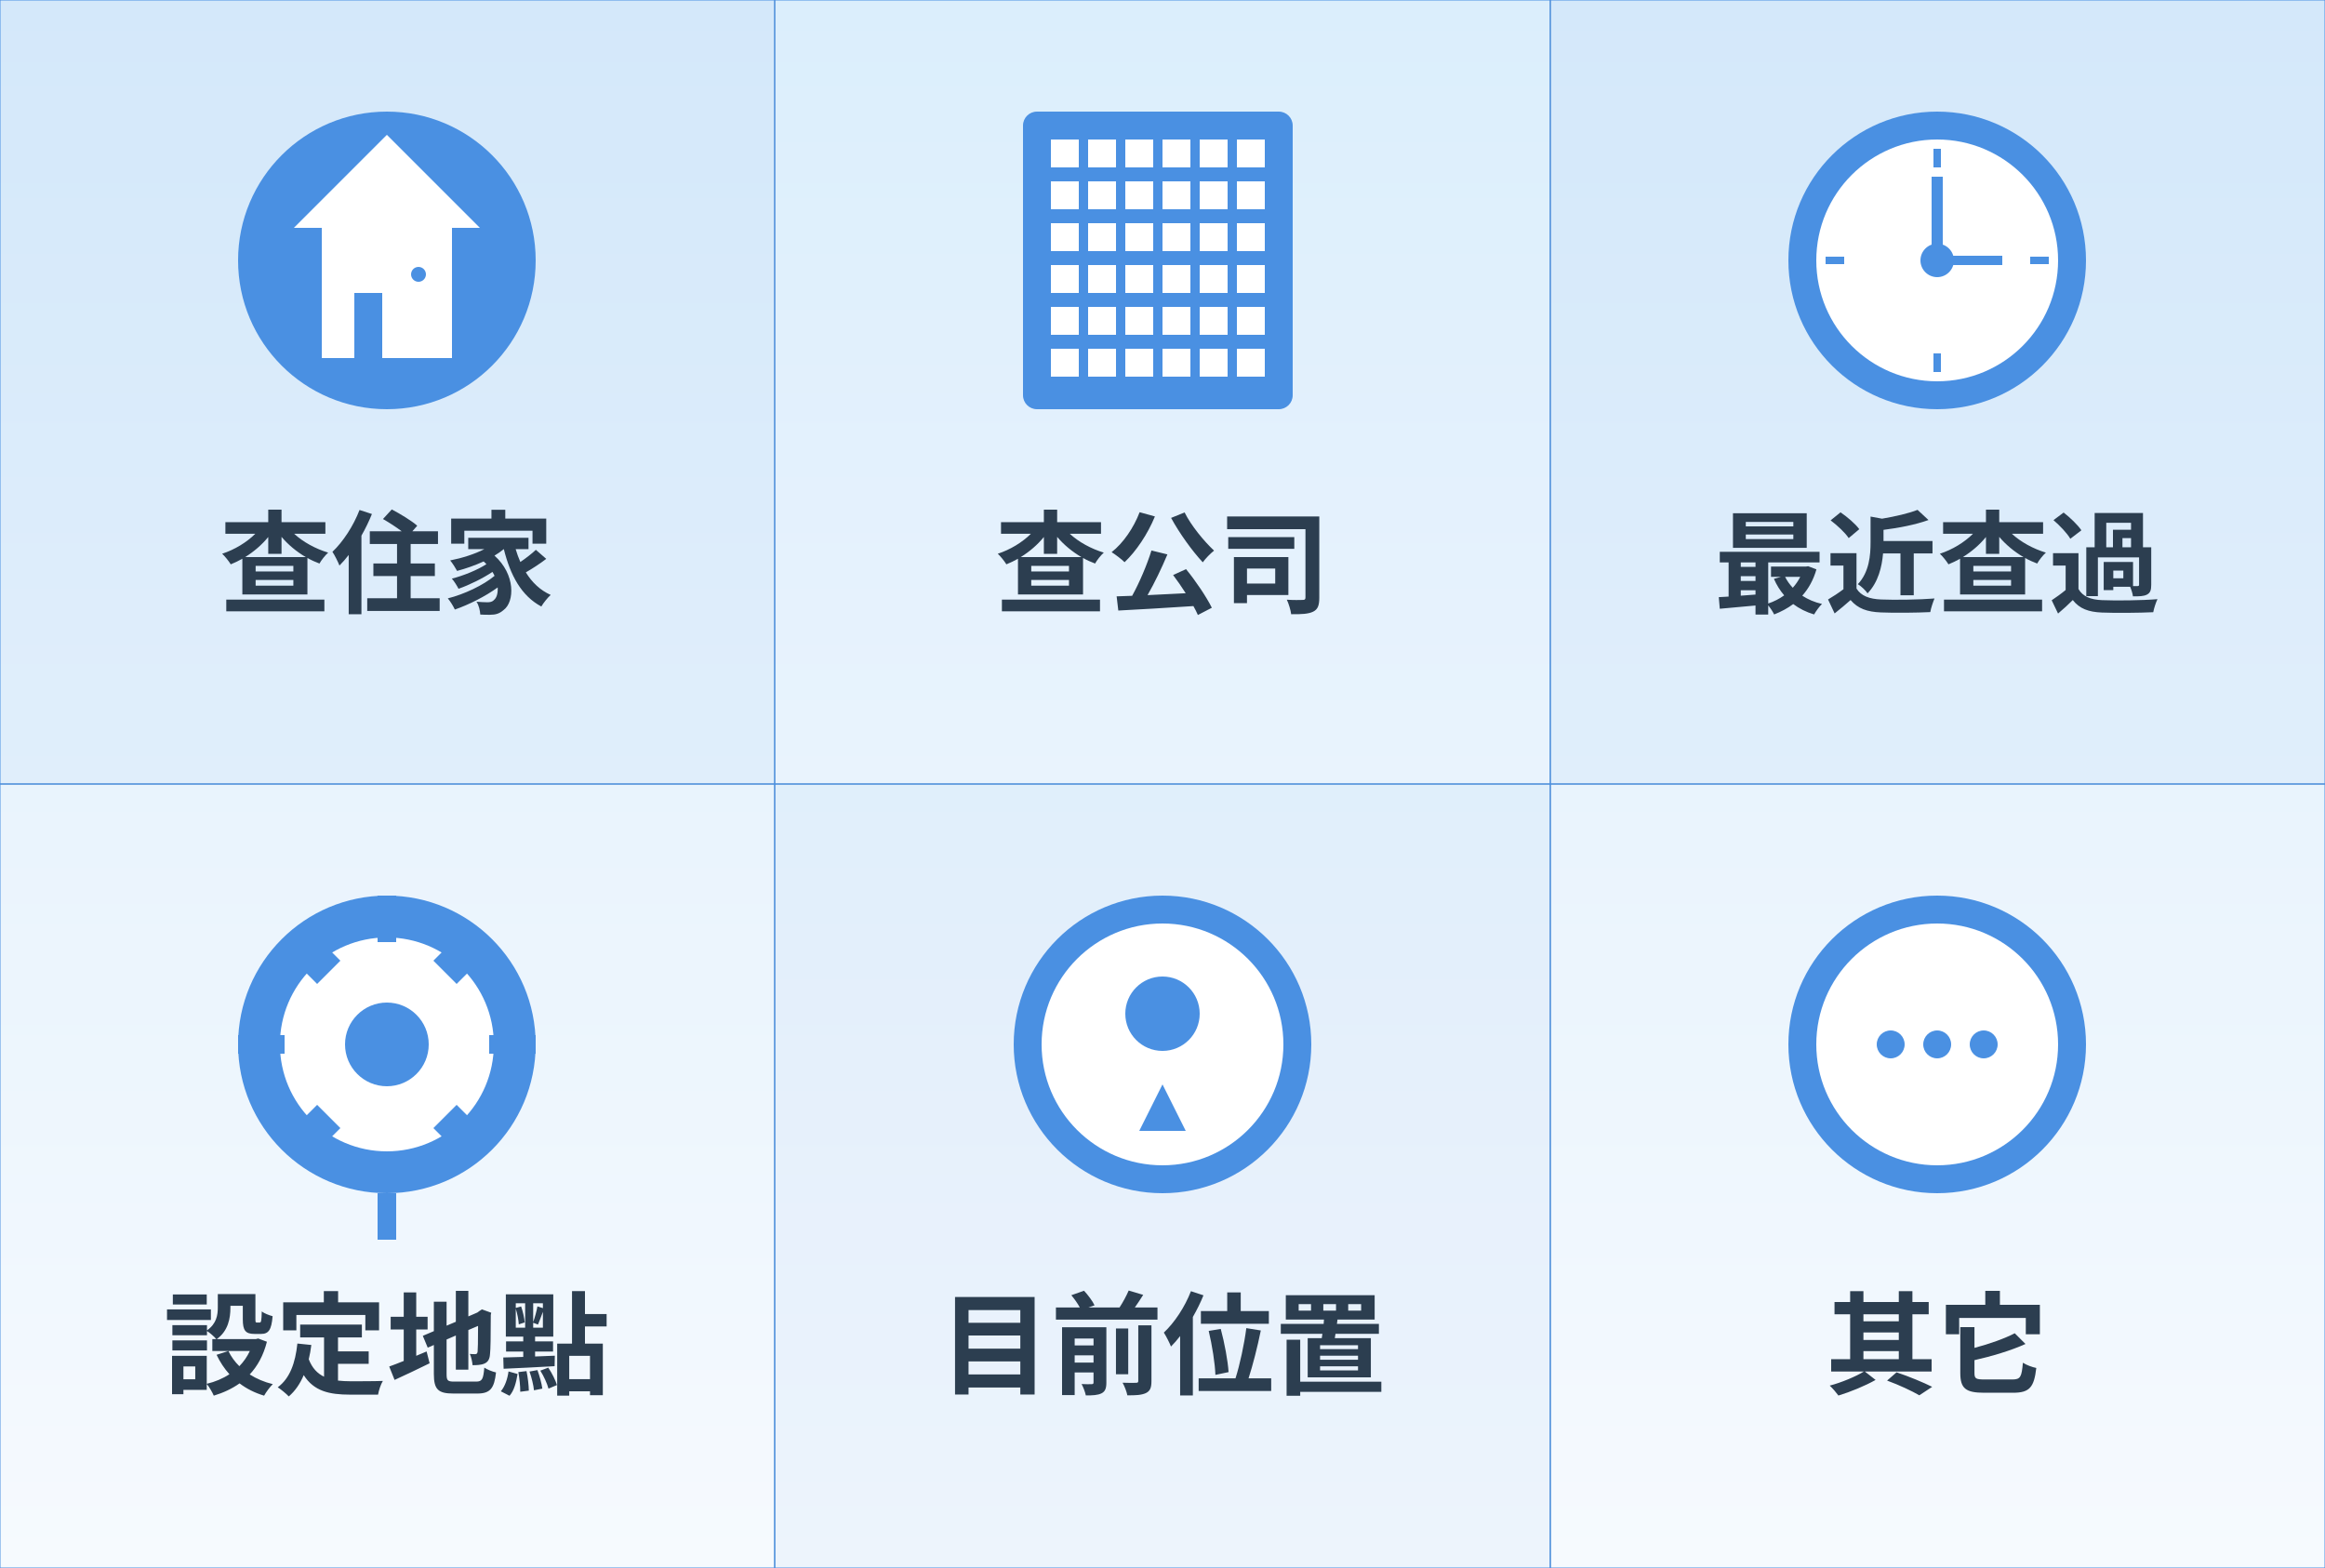
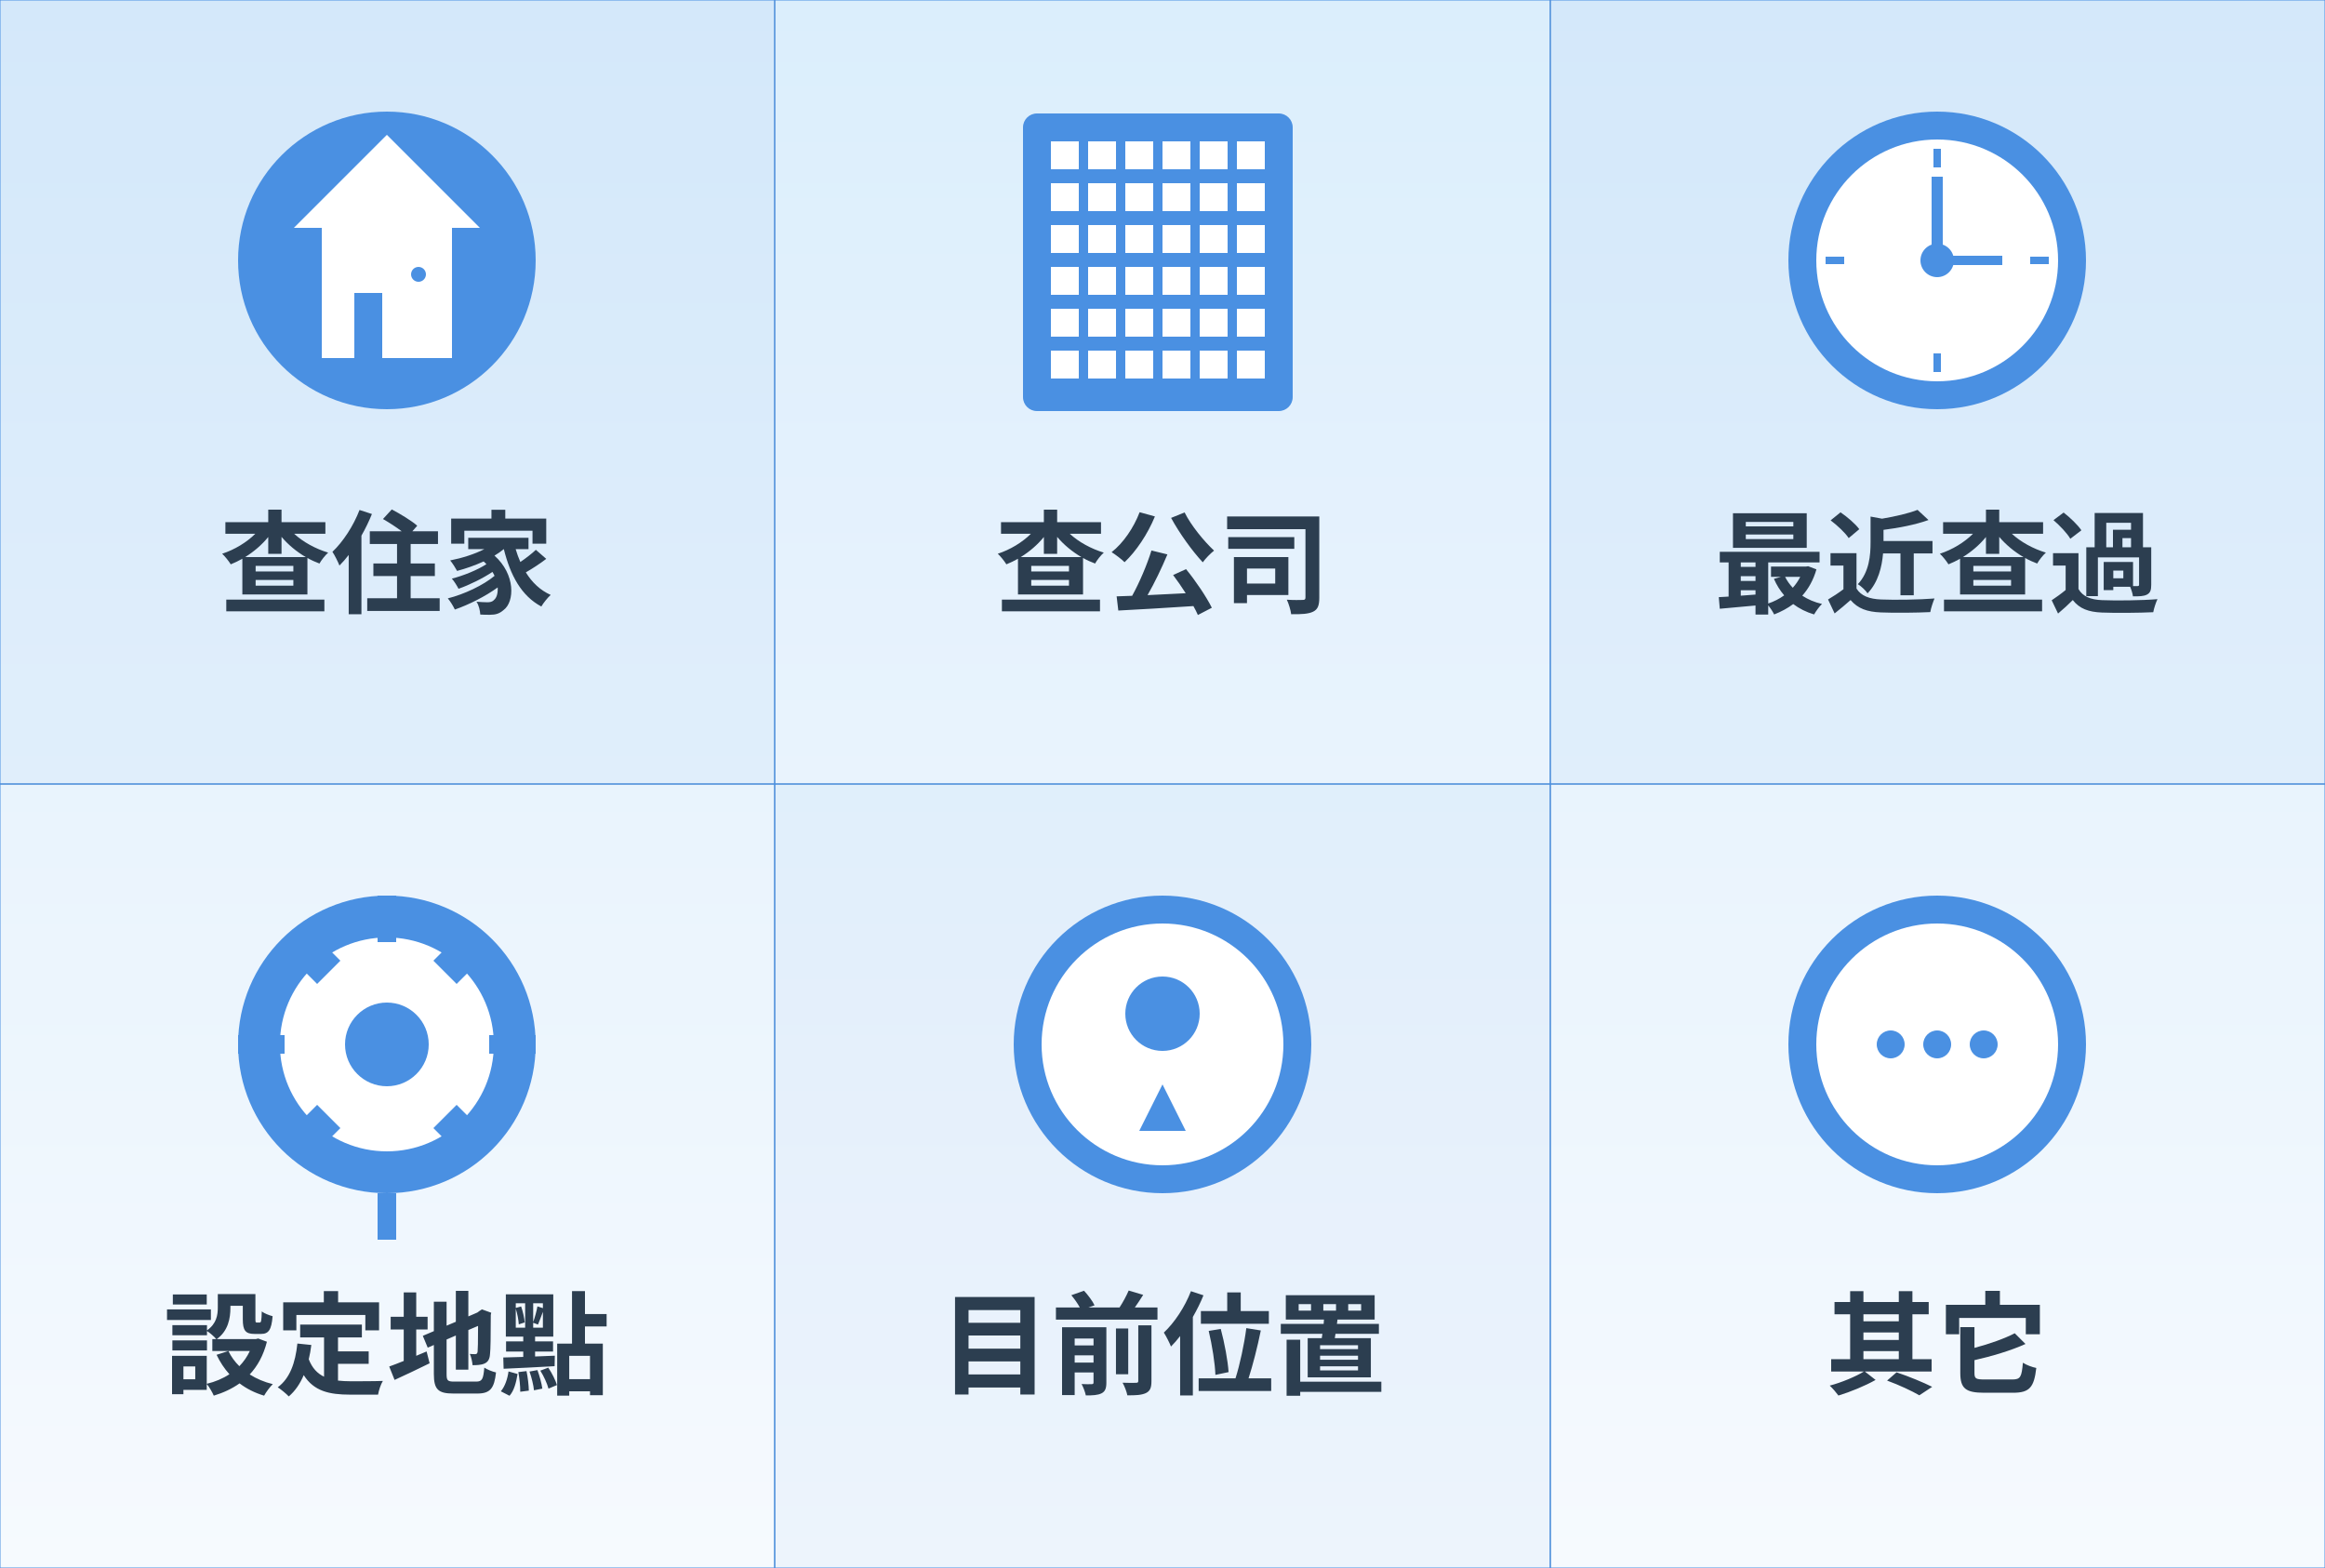
<svg xmlns="http://www.w3.org/2000/svg" width="2500" height="1686" viewBox="0 0 2500 1686">
  <defs>
    <linearGradient id="backgroundGrad" x1="0%" y1="0%" x2="0%" y2="100%">
      <stop offset="0%" style="stop-color:#E3F2FD;stop-opacity:1" />
      <stop offset="100%" style="stop-color:#FFFFFF;stop-opacity:1" />
    </linearGradient>
  </defs>
  <rect width="2500" height="1686" fill="url(#backgroundGrad)" />
  <line x1="833" y1="0" x2="833" y2="1686" stroke="#E0E0E0" stroke-width="2" />
  <line x1="1667" y1="0" x2="1667" y2="1686" stroke="#E0E0E0" stroke-width="2" />
  <line x1="0" y1="843" x2="2500" y2="843" stroke="#E0E0E0" stroke-width="2" />
  <g id="home-weather">
    <rect x="0" y="0" width="833" height="843" fill="rgba(76,144,226,0.1)" stroke="#4A90E2" stroke-width="1" />
    <circle cx="416" cy="280" r="160" fill="#4A90E2" />
    <polygon points="316,245 416,145 516,245" fill="white" />
    <rect x="346" y="245" width="140" height="140" fill="white" />
    <rect x="381" y="315" width="30" height="70" fill="#4A90E2" />
    <circle cx="450" cy="295" r="8" fill="#4A90E2" />
    <text x="416" y="650" text-anchor="middle" font-family="Arial, sans-serif" font-size="120" font-weight="bold" fill="#2C3E50">查住家</text>
  </g>
  <g id="office-weather">
    <rect x="833" y="0" width="834" height="843" fill="rgba(76,144,226,0.05)" stroke="#4A90E2" stroke-width="1" />
-     <rect x="1100" y="120" width="290" height="320" fill="#4A90E2" rx="15" />
-     <rect x="1130" y="150" width="30" height="30" fill="white" />
-     <rect x="1170" y="150" width="30" height="30" fill="white" />
-     <rect x="1210" y="150" width="30" height="30" fill="white" />
-     <rect x="1250" y="150" width="30" height="30" fill="white" />
-     <rect x="1290" y="150" width="30" height="30" fill="white" />
-     <rect x="1330" y="150" width="30" height="30" fill="white" />
-     <rect x="1130" y="195" width="30" height="30" fill="white" />
-     <rect x="1170" y="195" width="30" height="30" fill="white" />
-     <rect x="1210" y="195" width="30" height="30" fill="white" />
-     <rect x="1250" y="195" width="30" height="30" fill="white" />
-     <rect x="1290" y="195" width="30" height="30" fill="white" />
-     <rect x="1330" y="195" width="30" height="30" fill="white" />
-     <rect x="1130" y="240" width="30" height="30" fill="white" />
-     <rect x="1170" y="240" width="30" height="30" fill="white" />
-     <rect x="1210" y="240" width="30" height="30" fill="white" />
-     <rect x="1250" y="240" width="30" height="30" fill="white" />
-     <rect x="1290" y="240" width="30" height="30" fill="white" />
-     <rect x="1330" y="240" width="30" height="30" fill="white" />
-     <rect x="1130" y="285" width="30" height="30" fill="white" />
-     <rect x="1170" y="285" width="30" height="30" fill="white" />
-     <rect x="1210" y="285" width="30" height="30" fill="white" />
-     <rect x="1250" y="285" width="30" height="30" fill="white" />
-     <rect x="1290" y="285" width="30" height="30" fill="white" />
-     <rect x="1330" y="285" width="30" height="30" fill="white" />
-     <rect x="1130" y="330" width="30" height="30" fill="white" />
-     <rect x="1170" y="330" width="30" height="30" fill="white" />
-     <rect x="1210" y="330" width="30" height="30" fill="white" />
-     <rect x="1250" y="330" width="30" height="30" fill="white" />
-     <rect x="1290" y="330" width="30" height="30" fill="white" />
-     <rect x="1330" y="330" width="30" height="30" fill="white" />
-     <rect x="1130" y="375" width="30" height="30" fill="white" />
-     <rect x="1170" y="375" width="30" height="30" fill="white" />
-     <rect x="1210" y="375" width="30" height="30" fill="white" />
-     <rect x="1250" y="375" width="30" height="30" fill="white" />
-     <rect x="1290" y="375" width="30" height="30" fill="white" />
-     <rect x="1330" y="375" width="30" height="30" fill="white" />
+     <rect x="1100" y="122" width="290" height="320" fill="#4A90E2" rx="15" />
+     <rect x="1130" y="152" width="30" height="30" fill="white" />
+     <rect x="1170" y="152" width="30" height="30" fill="white" />
+     <rect x="1210" y="152" width="30" height="30" fill="white" />
+     <rect x="1250" y="152" width="30" height="30" fill="white" />
+     <rect x="1290" y="152" width="30" height="30" fill="white" />
+     <rect x="1330" y="152" width="30" height="30" fill="white" />
+     <rect x="1130" y="197" width="30" height="30" fill="white" />
+     <rect x="1170" y="197" width="30" height="30" fill="white" />
+     <rect x="1210" y="197" width="30" height="30" fill="white" />
+     <rect x="1250" y="197" width="30" height="30" fill="white" />
+     <rect x="1290" y="197" width="30" height="30" fill="white" />
+     <rect x="1330" y="197" width="30" height="30" fill="white" />
+     <rect x="1130" y="242" width="30" height="30" fill="white" />
+     <rect x="1170" y="242" width="30" height="30" fill="white" />
+     <rect x="1210" y="242" width="30" height="30" fill="white" />
+     <rect x="1250" y="242" width="30" height="30" fill="white" />
+     <rect x="1290" y="242" width="30" height="30" fill="white" />
+     <rect x="1330" y="242" width="30" height="30" fill="white" />
+     <rect x="1130" y="287" width="30" height="30" fill="white" />
+     <rect x="1170" y="287" width="30" height="30" fill="white" />
+     <rect x="1210" y="287" width="30" height="30" fill="white" />
+     <rect x="1250" y="287" width="30" height="30" fill="white" />
+     <rect x="1290" y="287" width="30" height="30" fill="white" />
+     <rect x="1330" y="287" width="30" height="30" fill="white" />
+     <rect x="1130" y="332" width="30" height="30" fill="white" />
+     <rect x="1170" y="332" width="30" height="30" fill="white" />
+     <rect x="1210" y="332" width="30" height="30" fill="white" />
+     <rect x="1250" y="332" width="30" height="30" fill="white" />
+     <rect x="1290" y="332" width="30" height="30" fill="white" />
+     <rect x="1330" y="332" width="30" height="30" fill="white" />
+     <rect x="1130" y="377" width="30" height="30" fill="white" />
+     <rect x="1170" y="377" width="30" height="30" fill="white" />
+     <rect x="1210" y="377" width="30" height="30" fill="white" />
+     <rect x="1250" y="377" width="30" height="30" fill="white" />
+     <rect x="1290" y="377" width="30" height="30" fill="white" />
+     <rect x="1330" y="377" width="30" height="30" fill="white" />
    <text x="1250" y="650" text-anchor="middle" font-family="Arial, sans-serif" font-size="120" font-weight="bold" fill="#2C3E50">查公司</text>
  </g>
  <g id="recent-queries">
    <rect x="1667" y="0" width="833" height="843" fill="rgba(76,144,226,0.1)" stroke="#4A90E2" stroke-width="1" />
    <circle cx="2083" cy="280" r="160" fill="#4A90E2" />
    <circle cx="2083" cy="280" r="130" fill="white" />
    <line x1="2083" y1="280" x2="2083" y2="190" stroke="#4A90E2" stroke-width="12" />
    <line x1="2083" y1="280" x2="2153" y2="280" stroke="#4A90E2" stroke-width="10" />
    <circle cx="2083" cy="280" r="18" fill="#4A90E2" />
    <line x1="2083" y1="160" x2="2083" y2="180" stroke="#4A90E2" stroke-width="8" />
    <line x1="2203" y1="280" x2="2183" y2="280" stroke="#4A90E2" stroke-width="8" />
    <line x1="2083" y1="400" x2="2083" y2="380" stroke="#4A90E2" stroke-width="8" />
    <line x1="1963" y1="280" x2="1983" y2="280" stroke="#4A90E2" stroke-width="8" />
    <text x="2083" y="650" text-anchor="middle" font-family="Arial, sans-serif" font-size="120" font-weight="bold" fill="#2C3E50">最近查過</text>
  </g>
  <g id="current-location">
    <rect x="0" y="843" width="833" height="843" fill="rgba(76,144,226,0.05)" stroke="#4A90E2" stroke-width="1" />
    <circle cx="416" cy="1123" r="160" fill="#4A90E2" />
    <circle cx="416" cy="1123" r="115" fill="white" />
    <circle cx="416" cy="1123" r="45" fill="#4A90E2" />
    <rect x="406" y="963" width="20" height="50" fill="#4A90E2" />
    <rect x="406" y="1283" width="20" height="50" fill="#4A90E2" />
    <rect x="256" y="1113" width="50" height="20" fill="#4A90E2" />
    <rect x="526" y="1113" width="50" height="20" fill="#4A90E2" />
    <polygon points="316,1033 341,1008 366,1033 341,1058" fill="#4A90E2" />
    <polygon points="516,1033 491,1008 466,1033 491,1058" fill="#4A90E2" />
    <polygon points="316,1213 341,1238 366,1213 341,1188" fill="#4A90E2" />
    <polygon points="516,1213 491,1238 466,1213 491,1188" fill="#4A90E2" />
    <text x="416" y="1490" text-anchor="middle" font-family="Arial, sans-serif" font-size="120" font-weight="bold" fill="#2C3E50">設定地點</text>
  </g>
  <g id="location-settings">
    <rect x="833" y="843" width="834" height="843" fill="rgba(76,144,226,0.1)" stroke="#4A90E2" stroke-width="1" />
    <circle cx="1250" cy="1123" r="160" fill="#4A90E2" />
    <circle cx="1250" cy="1123" r="130" fill="white" />
    <circle cx="1250" cy="1090" r="40" fill="#4A90E2" />
    <polygon points="1250,1166 1225,1216 1275,1216" fill="#4A90E2" />
    <circle cx="1250" cy="1123" r="150" fill="none" stroke="#4A90E2" stroke-width="10" stroke-dasharray="25,12" />
    <text x="1250" y="1490" text-anchor="middle" font-family="Arial, sans-serif" font-size="120" font-weight="bold" fill="#2C3E50">目前位置</text>
  </g>
  <g id="more-options">
    <rect x="1667" y="843" width="833" height="843" fill="rgba(76,144,226,0.05)" stroke="#4A90E2" stroke-width="1" />
    <circle cx="2083" cy="1123" r="160" fill="#4A90E2" />
    <circle cx="2083" cy="1123" r="130" fill="white" />
    <circle cx="2033" cy="1123" r="15" fill="#4A90E2" />
    <circle cx="2083" cy="1123" r="15" fill="#4A90E2" />
    <circle cx="2133" cy="1123" r="15" fill="#4A90E2" />
    <text x="2083" y="1490" text-anchor="middle" font-family="Arial, sans-serif" font-size="120" font-weight="bold" fill="#2C3E50">其它</text>
  </g>
</svg>
